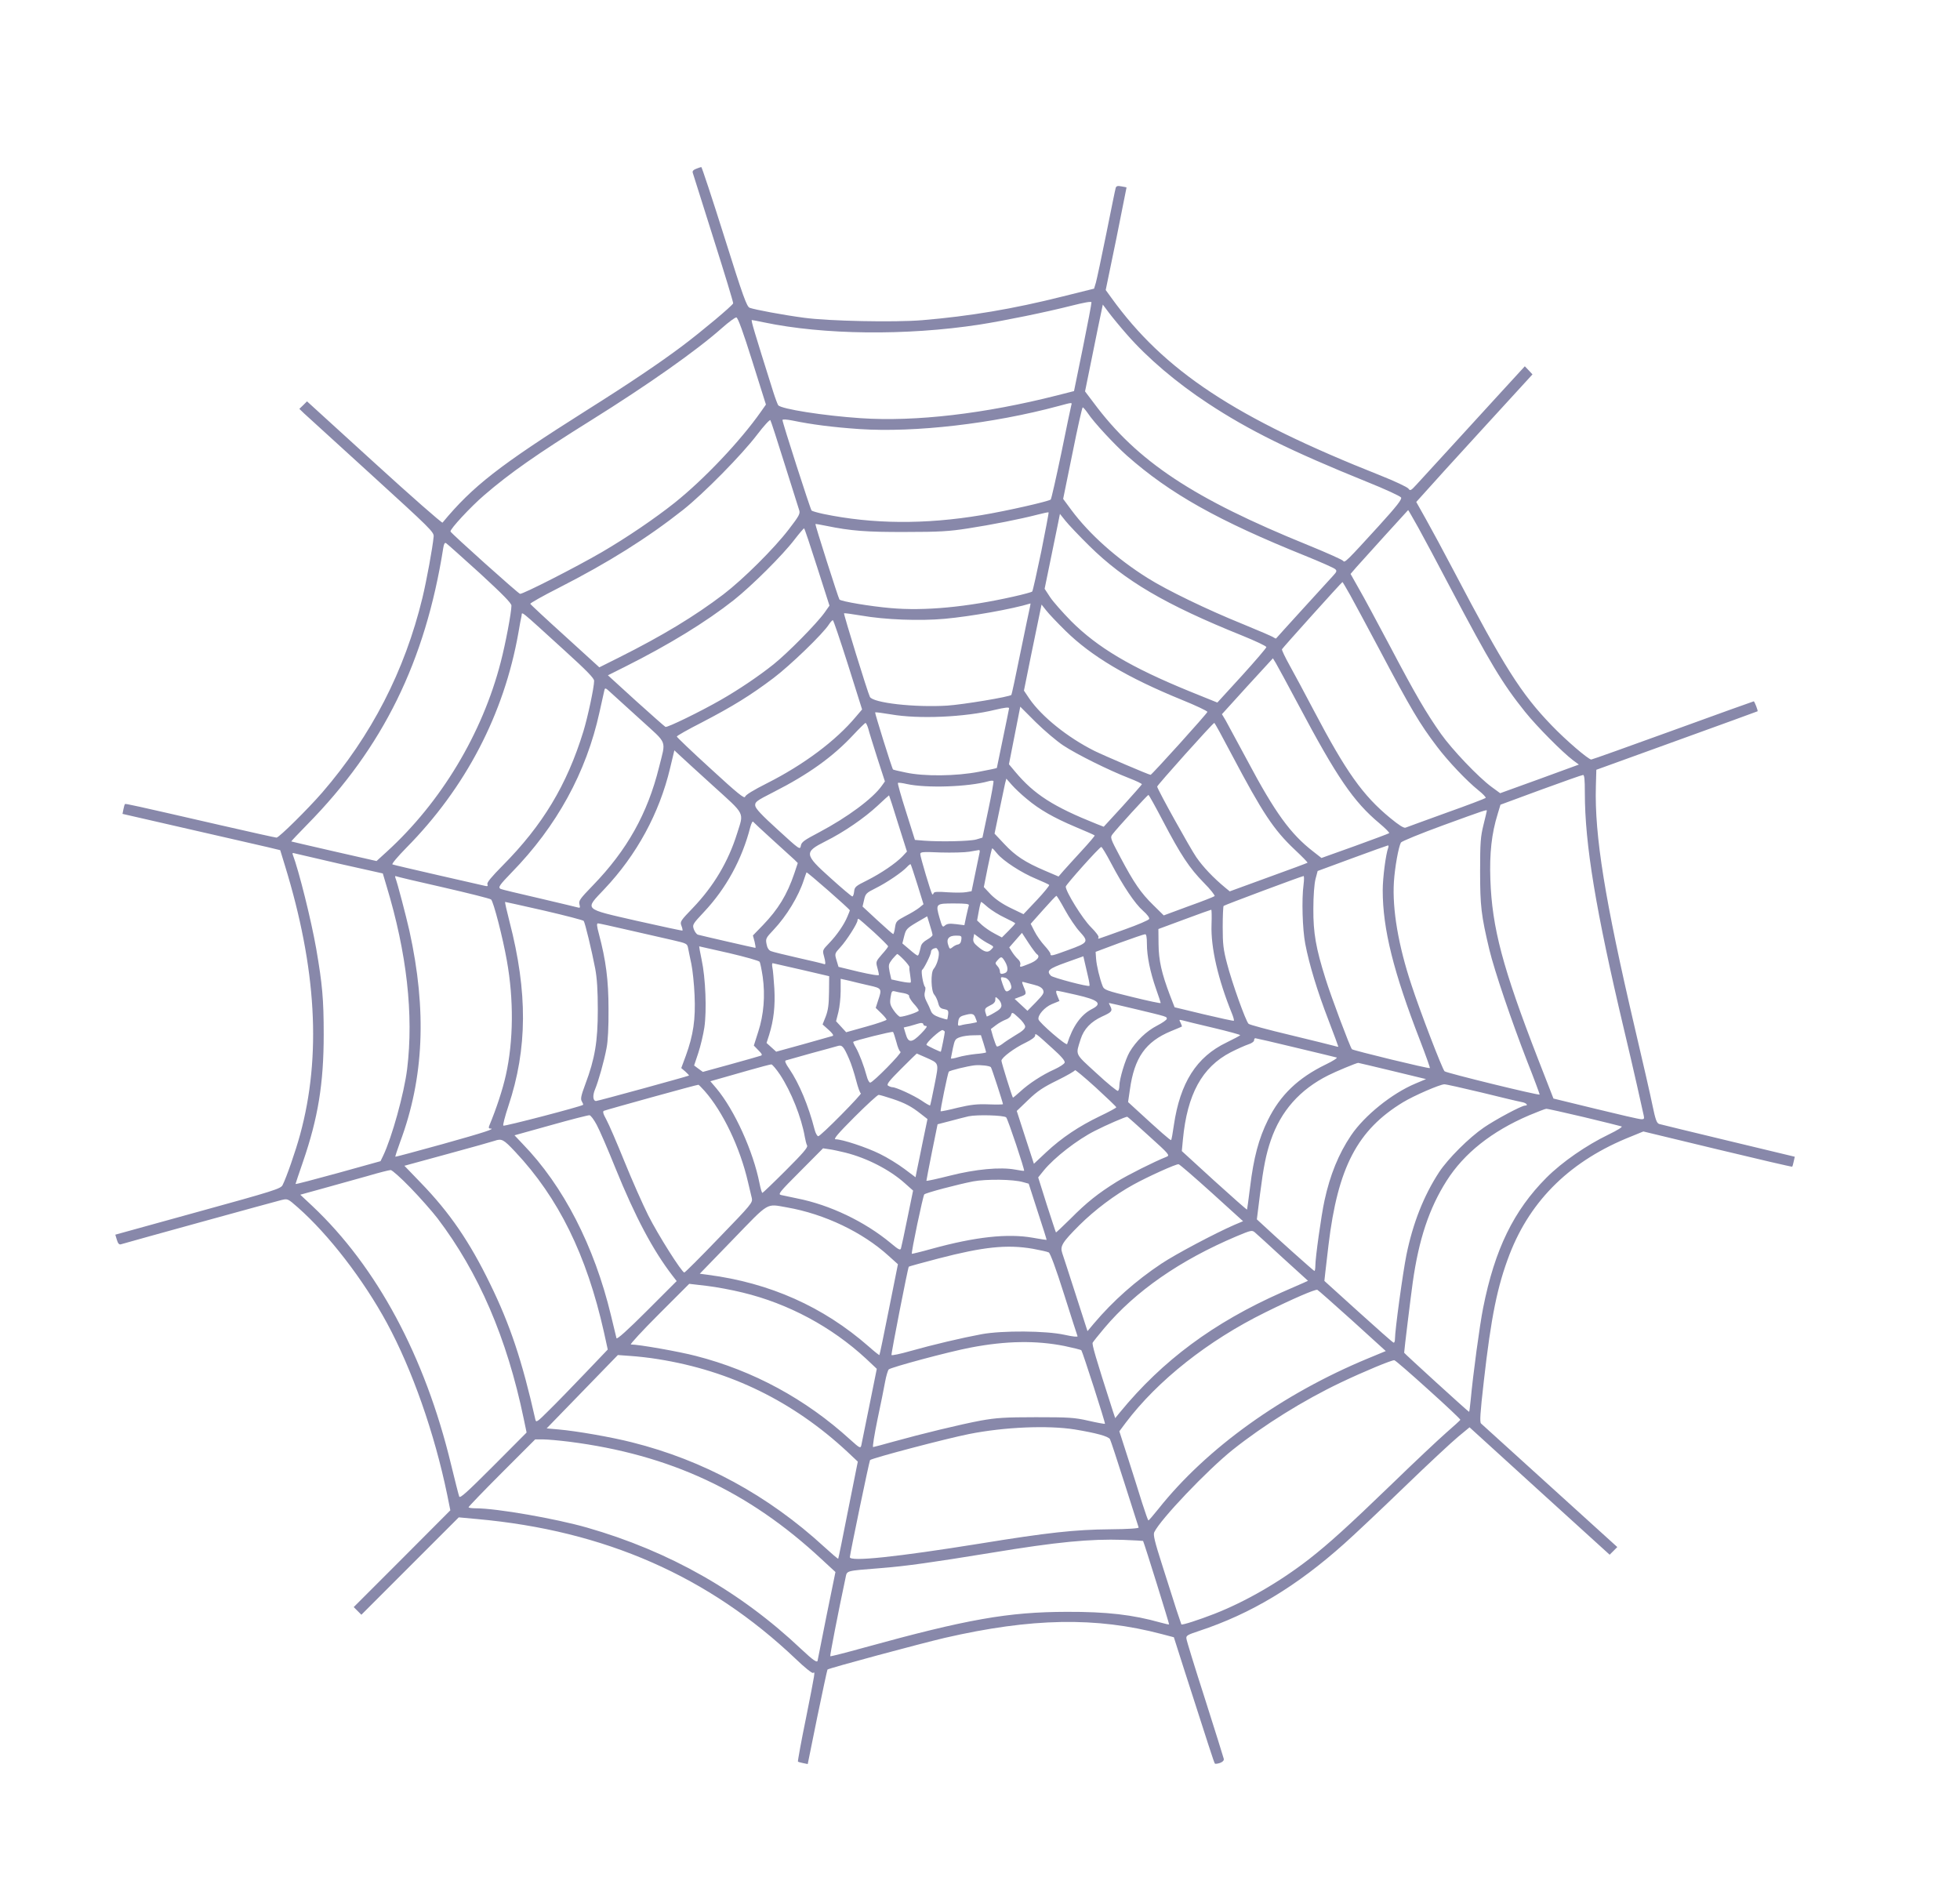
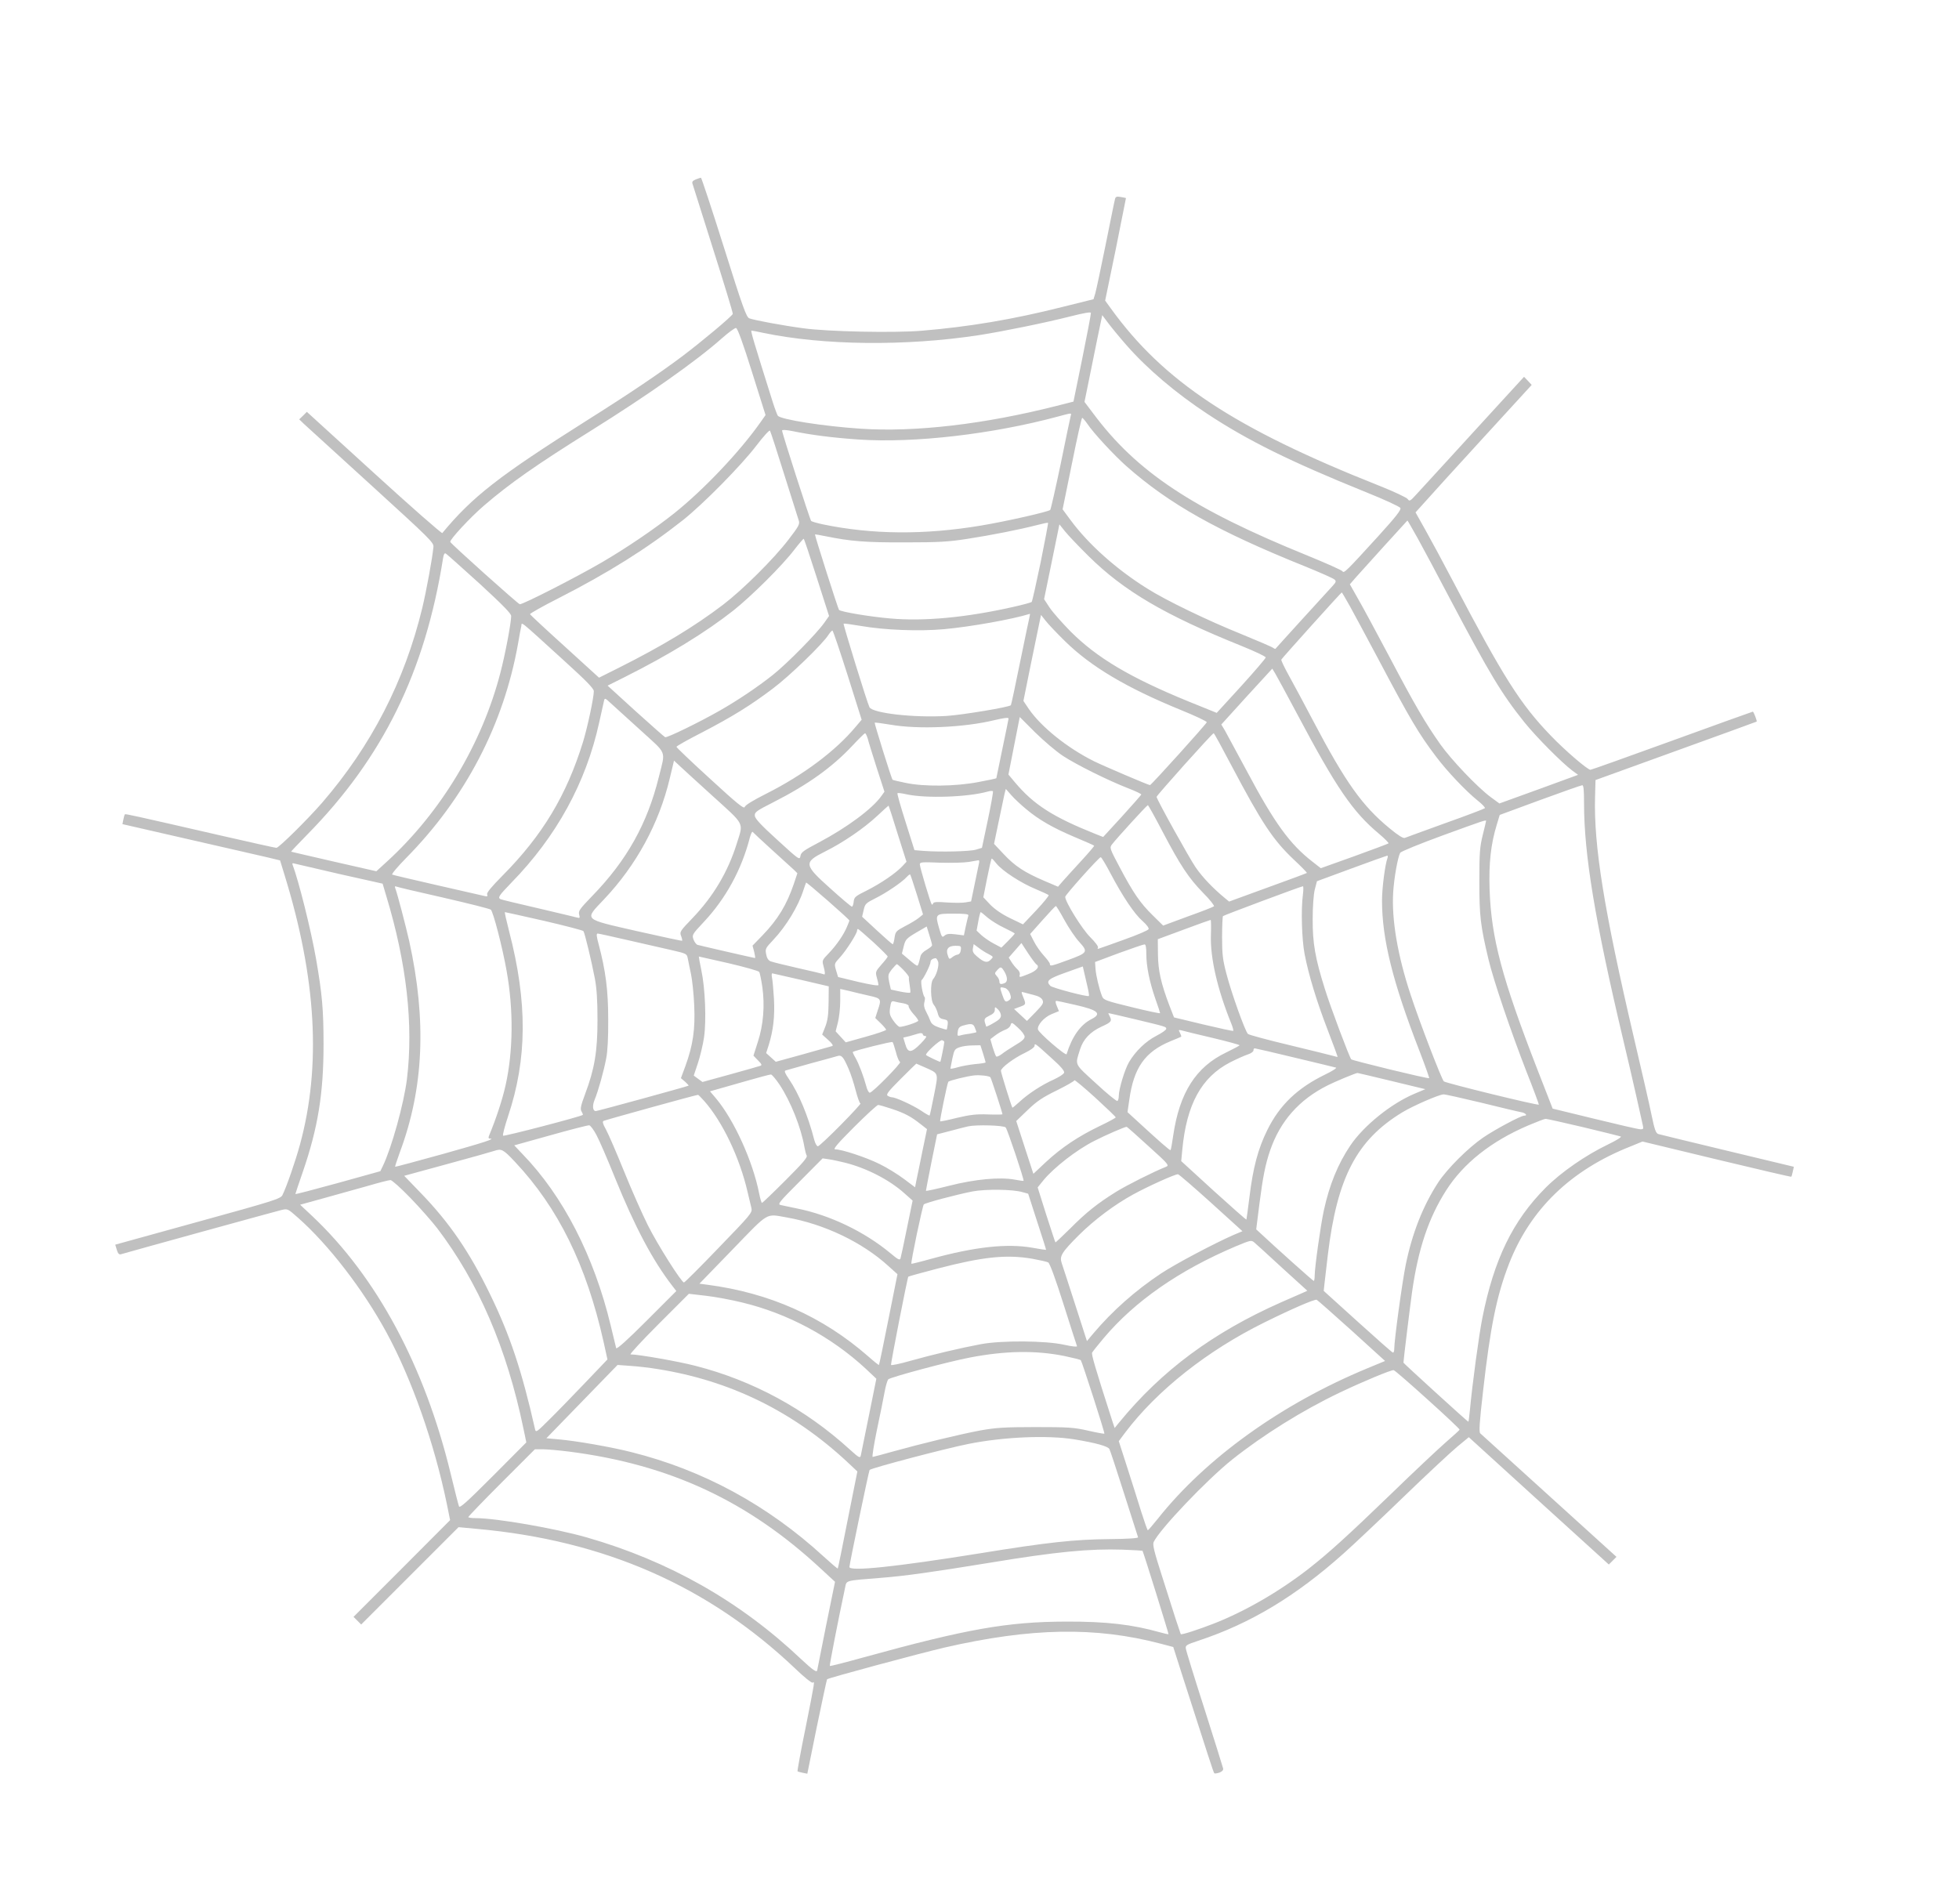
- <svg xmlns="http://www.w3.org/2000/svg" version="1.0" width="256pt" height="246pt" viewBox="0 0 1280 1230" preserveAspectRatio="xMidYMid meet">
-   <g transform="translate(0,1230) scale(0.1,-0.1)" fill="#8888aa" stroke="none">
+ <svg xmlns="http://www.w3.org/2000/svg" version="1.0" width="356pt" height="346pt" viewBox="0 0 1280 1230" preserveAspectRatio="xMidYMid meet">
+   <g transform="translate(0,1230) scale(0.1,-0.1)" fill="#c0c0c0" stroke="none">
    <path d="M4547 11198 c-19 -7 -26 -15 -23 -26 3 -10 64 -203 136 -431 72 -227 130 -417 128 -422 -6 -16 -204 -182 -333 -279 -147 -110 -339 -240 -625 -420 -571 -361 -743 -495 -940 -733 -4 -4 -205 172 -446 392 l-439 400 -25 -25 -25 -24 30 -29 c17 -16 215 -196 440 -401 385 -351 410 -375 407 -404 -7 -75 -46 -286 -73 -399 -116 -479 -333 -900 -655 -1273 -95 -109 -282 -294 -298 -294 -7 0 -169 36 -361 80 -584 134 -625 143 -629 139 -2 -2 -7 -17 -10 -34 l-6 -30 432 -99 c238 -54 470 -108 515 -118 l83 -20 30 -98 c207 -672 240 -1245 100 -1759 -30 -110 -89 -280 -115 -331 -12 -23 -59 -38 -553 -174 l-539 -149 10 -33 c7 -24 15 -33 26 -30 53 16 1014 281 1048 289 42 10 42 10 108 -48 201 -177 428 -471 582 -755 165 -305 310 -718 393 -1119 l21 -104 -315 -316 -316 -316 25 -25 25 -25 318 318 318 318 119 -11 c835 -75 1514 -374 2082 -914 56 -54 107 -95 113 -91 14 9 16 19 -46 -293 -32 -155 -55 -284 -53 -286 2 -2 18 -7 34 -10 l30 -6 62 306 c35 169 65 309 67 311 8 9 612 171 766 207 566 130 988 138 1416 25 l80 -21 66 -207 c156 -485 197 -614 202 -618 3 -3 17 -1 33 4 18 7 27 16 25 27 -2 9 -57 185 -122 389 -66 205 -121 383 -122 396 -3 20 7 25 82 50 339 112 636 290 951 572 64 57 240 223 391 369 151 146 309 293 350 327 l75 62 457 -416 458 -416 25 25 25 25 -439 398 c-241 219 -444 403 -451 409 -9 9 -6 65 18 274 48 425 89 624 169 832 139 358 403 614 795 769 l78 32 485 -117 c266 -64 485 -115 487 -113 2 2 7 18 10 34 l7 31 -433 104 c-238 57 -442 107 -453 110 -16 6 -24 29 -43 120 -12 61 -65 292 -117 513 -194 830 -262 1250 -253 1571 l3 109 525 190 c289 104 526 191 528 192 4 3 -20 65 -25 65 -2 0 -240 -85 -528 -190 -287 -104 -527 -190 -533 -190 -19 0 -167 127 -258 222 -200 207 -310 381 -639 1008 -65 124 -147 276 -182 338 l-64 114 55 61 c30 34 200 222 379 417 l325 355 -25 27 -25 26 -166 -181 c-92 -100 -241 -263 -331 -362 -91 -99 -184 -201 -208 -227 -39 -43 -44 -45 -55 -29 -7 10 -90 49 -183 86 -949 376 -1412 682 -1757 1160 l-37 51 69 334 c37 184 67 335 67 336 -1 1 -16 4 -34 7 -25 5 -33 2 -37 -11 -3 -9 -30 -143 -61 -297 -31 -154 -62 -298 -68 -320 l-12 -40 -205 -51 c-322 -81 -606 -129 -918 -155 -181 -15 -612 -6 -772 16 -136 18 -322 53 -354 65 -19 7 -42 69 -166 464 -79 251 -147 456 -150 455 -3 0 -18 -5 -33 -11z m2525 -1168 l-58 -284 -110 -28 c-473 -120 -924 -173 -1282 -149 -241 16 -522 60 -540 85 -4 6 -19 45 -32 86 -124 394 -147 470 -140 470 5 0 40 -7 78 -15 391 -82 930 -88 1407 -15 166 26 434 81 600 123 83 21 131 30 133 23 1 -6 -24 -139 -56 -296z m289 84 c134 -153 322 -313 529 -449 264 -174 539 -310 1033 -510 120 -48 222 -95 227 -104 6 -12 -27 -55 -146 -186 -207 -227 -223 -243 -232 -228 -4 7 -107 53 -227 102 -752 305 -1119 548 -1403 931 l-56 74 48 236 c26 129 52 257 58 283 l10 48 39 -52 c21 -28 75 -94 120 -145z m-2448 -173 l89 -283 -33 -47 c-135 -192 -371 -441 -564 -595 -127 -101 -309 -225 -475 -322 -167 -97 -517 -276 -534 -272 -13 3 -448 393 -454 407 -5 14 131 161 221 238 166 143 341 266 700 490 368 230 684 452 852 601 44 39 86 70 94 69 10 -1 45 -98 104 -286z m2083 -288 c-3 -10 -32 -150 -65 -312 -34 -162 -65 -299 -69 -303 -12 -12 -289 -75 -452 -102 -369 -62 -713 -59 -1034 8 -37 8 -72 18 -76 22 -8 9 -190 574 -190 591 0 6 28 4 64 -3 125 -26 264 -44 439 -56 363 -24 872 35 1302 151 89 24 87 24 81 4z m107 -50 c40 -61 176 -207 257 -279 281 -248 594 -424 1165 -654 99 -40 187 -79 195 -87 12 -11 10 -17 -16 -45 -35 -38 -366 -401 -370 -407 -2 -2 -9 1 -16 6 -7 6 -98 45 -203 88 -228 92 -497 222 -620 300 -203 127 -382 288 -498 444 l-54 73 61 299 c33 165 63 299 67 299 3 0 18 -17 32 -37z m-1979 -333 c48 -151 91 -287 95 -301 8 -23 0 -38 -67 -125 -97 -127 -299 -327 -427 -425 -188 -143 -398 -270 -681 -412 l-130 -65 -224 204 c-124 112 -226 207 -227 211 -1 4 81 51 184 103 329 168 579 325 816 512 133 106 381 357 482 490 44 58 83 100 86 94 4 -6 46 -135 93 -286z m4139 -417 c36 -65 129 -239 207 -388 264 -500 341 -628 490 -814 78 -97 243 -263 313 -316 l38 -28 -257 -94 -257 -93 -56 41 c-87 64 -259 245 -331 347 -97 138 -164 252 -331 569 -84 158 -176 330 -206 381 l-53 94 37 43 c37 42 337 373 339 374 1 1 31 -52 67 -116z m-2463 -155 c-29 -139 -55 -256 -59 -261 -4 -4 -59 -19 -122 -33 -306 -69 -582 -95 -803 -75 -129 11 -322 43 -334 56 -6 6 -160 489 -157 493 1 1 33 -4 71 -12 161 -33 262 -41 519 -40 216 0 284 4 405 23 156 24 343 61 455 90 39 10 71 17 73 15 2 -1 -20 -116 -48 -256z m314 37 c230 -227 497 -384 999 -586 86 -35 157 -68 157 -75 0 -6 -72 -90 -160 -187 l-160 -175 -183 74 c-384 157 -600 286 -772 458 -55 56 -117 126 -137 156 l-36 55 39 190 c21 105 44 214 50 244 l11 55 36 -45 c19 -24 89 -98 156 -164z m-1778 -137 l81 -253 -31 -44 c-50 -71 -241 -265 -335 -340 -99 -79 -232 -168 -346 -233 -131 -75 -346 -180 -359 -175 -6 3 -93 80 -194 171 l-182 166 112 56 c287 144 527 291 710 435 118 94 318 292 398 397 30 39 58 71 61 72 3 0 41 -114 85 -252z m-2203 -41 c152 -140 207 -196 207 -212 0 -44 -39 -251 -70 -369 -120 -466 -389 -914 -743 -1237 l-68 -62 -277 63 c-152 35 -278 64 -280 65 -1 1 46 51 105 111 494 502 771 1065 888 1807 4 26 10 35 18 30 7 -4 105 -92 220 -196z m5685 -144 c27 -49 111 -205 187 -348 211 -399 266 -491 379 -640 73 -97 196 -226 271 -286 30 -24 51 -46 47 -50 -4 -4 -119 -48 -257 -97 -137 -50 -257 -93 -266 -97 -11 -4 -43 16 -100 63 -179 147 -288 301 -499 702 -56 107 -127 239 -157 293 -30 54 -53 102 -51 107 2 7 388 436 395 439 1 1 24 -38 51 -86z m-2092 -78 c-4 -14 -31 -148 -62 -297 -30 -150 -57 -274 -59 -276 -13 -13 -315 -63 -419 -70 -215 -13 -485 18 -505 57 -14 26 -173 542 -169 546 2 2 53 -5 113 -15 154 -27 380 -36 545 -21 173 16 443 64 559 100 2 1 0 -10 -3 -24z m233 -155 c168 -165 401 -304 756 -449 94 -38 170 -74 170 -80 0 -9 -363 -411 -371 -411 -11 0 -305 126 -366 156 -176 88 -343 223 -424 339 l-37 55 47 233 c26 127 52 254 58 281 l10 48 30 -38 c17 -22 74 -82 127 -134z m-3271 -129 c142 -129 192 -180 192 -197 0 -43 -41 -234 -70 -330 -108 -351 -266 -613 -527 -876 -73 -74 -104 -111 -100 -122 5 -13 1 -15 -16 -11 -12 3 -150 34 -307 70 -157 36 -290 67 -297 70 -7 2 33 50 91 109 387 392 637 872 731 1401 8 50 18 100 21 113 6 27 -29 56 282 -227z m1850 -92 l92 -292 -40 -47 c-131 -157 -341 -314 -583 -436 -87 -44 -138 -75 -141 -87 -4 -15 -50 22 -225 183 -122 111 -221 206 -221 210 0 5 73 46 163 92 202 105 320 178 467 289 108 81 325 290 364 352 10 15 21 27 25 27 4 0 48 -131 99 -291z m2940 -259 c253 -477 361 -635 531 -777 38 -32 67 -61 63 -64 -4 -3 -105 -41 -224 -84 l-218 -78 -55 43 c-147 114 -248 252 -430 595 -65 121 -128 238 -141 261 l-24 40 166 183 167 182 20 -33 c11 -18 76 -139 145 -268z m-4290 -104 c174 -159 161 -125 116 -306 -75 -303 -209 -542 -432 -772 -83 -86 -94 -100 -88 -123 6 -22 4 -26 -11 -21 -10 3 -125 30 -256 61 -131 30 -243 57 -248 60 -17 11 -9 23 72 107 295 302 488 654 574 1047 14 64 28 127 31 139 5 23 6 23 47 -15 23 -21 111 -101 195 -177z m2757 -165 c90 -59 296 -161 427 -212 49 -19 87 -37 85 -41 -1 -3 -57 -67 -125 -142 l-124 -135 -46 18 c-283 113 -408 193 -532 341 l-41 49 37 188 37 188 101 -101 c56 -55 137 -124 181 -153z m-355 244 c0 -2 -18 -91 -40 -196 -22 -106 -40 -193 -40 -194 0 -2 -53 -13 -117 -25 -149 -29 -358 -31 -478 -5 -44 9 -82 18 -83 20 -7 6 -120 370 -117 373 2 2 48 -4 102 -13 181 -32 483 -19 683 30 59 14 90 18 90 10z m-920 -132 c5 -21 32 -107 59 -192 l50 -154 -20 -28 c-59 -84 -226 -207 -409 -304 -99 -52 -116 -64 -120 -88 -5 -28 -8 -26 -150 104 -107 97 -146 139 -148 158 -2 24 7 31 121 89 226 115 384 228 517 370 41 44 78 80 82 81 4 0 12 -16 18 -36z m2374 -171 c202 -382 273 -490 413 -622 47 -44 84 -82 82 -84 -2 -2 -117 -45 -256 -95 l-252 -92 -28 23 c-79 65 -147 137 -191 201 -41 60 -249 434 -255 460 -2 7 364 416 373 416 3 1 54 -93 114 -207z m-3389 -202 c216 -196 203 -171 159 -312 -58 -186 -154 -346 -289 -487 -81 -84 -85 -90 -75 -116 6 -15 9 -30 7 -32 -2 -2 -135 27 -296 63 -357 82 -344 70 -214 208 211 223 359 495 429 789 l28 117 31 -29 c16 -16 116 -106 220 -201z m5695 -47 c0 -336 71 -766 255 -1543 26 -107 64 -274 86 -370 21 -96 41 -185 44 -197 4 -19 1 -23 -17 -22 -13 0 -147 31 -298 68 l-275 67 -101 259 c-230 593 -300 855 -311 1171 -6 172 8 301 48 429 l18 60 263 97 c145 53 269 97 276 97 9 1 12 -29 12 -116z m-3896 -113 l-38 -180 -40 -12 c-42 -12 -233 -16 -341 -8 l-60 5 -58 184 c-32 100 -56 185 -53 188 2 3 29 0 58 -7 129 -28 401 -19 533 18 17 5 31 5 33 1 2 -5 -13 -90 -34 -189z m251 73 c83 -70 176 -123 318 -183 67 -28 124 -53 126 -56 2 -2 -36 -47 -85 -100 -49 -53 -103 -113 -120 -132 l-31 -36 -89 38 c-129 55 -193 97 -265 174 l-64 68 31 149 c17 83 34 163 38 180 l8 30 36 -41 c20 -23 64 -64 97 -91z m-840 -161 l58 -183 -29 -31 c-44 -46 -140 -111 -231 -157 -75 -37 -82 -43 -85 -73 -2 -18 -7 -33 -12 -32 -5 0 -69 54 -142 120 -172 154 -174 169 -35 239 121 60 256 153 343 234 40 38 74 68 74 67 1 0 28 -83 59 -184z m1730 16 c117 -223 172 -306 267 -403 43 -43 74 -83 70 -87 -4 -4 -80 -34 -170 -66 l-162 -60 -68 67 c-82 80 -127 146 -216 314 -67 126 -67 128 -49 151 27 36 227 255 233 255 3 0 46 -77 95 -171z m2115 68 c0 -3 -10 -44 -22 -93 -19 -77 -22 -115 -22 -303 0 -227 7 -287 60 -510 34 -141 145 -467 247 -730 47 -118 83 -217 82 -218 -6 -7 -610 141 -621 152 -15 14 -160 391 -217 566 -85 256 -125 492 -114 670 6 95 30 229 46 258 5 8 129 59 277 113 269 98 284 103 284 95z m-4665 -190 c66 -60 130 -118 143 -130 l22 -22 -23 -69 c-47 -138 -104 -232 -205 -337 l-65 -67 11 -41 c5 -22 8 -40 5 -40 -6 0 -354 80 -375 86 -9 3 -21 19 -27 36 -10 29 -8 33 66 112 145 154 249 344 303 555 7 25 15 40 18 35 4 -5 61 -58 127 -118z m4021 -52 c-16 -42 -36 -196 -36 -278 0 -253 70 -533 245 -984 37 -96 65 -175 63 -177 -5 -6 -501 115 -509 123 -12 13 -137 345 -173 462 -62 197 -80 297 -79 455 0 84 6 162 14 194 l14 53 225 83 c124 46 229 83 234 84 4 1 5 -6 2 -15z m-1810 -101 c79 -150 156 -265 209 -311 26 -23 43 -45 40 -53 -3 -8 -74 -38 -158 -68 -83 -30 -158 -57 -166 -59 -9 -4 -12 -1 -7 6 4 7 -17 35 -51 69 -54 54 -163 230 -163 263 0 12 220 258 232 259 4 1 33 -47 64 -106z m-744 63 c38 -47 159 -126 254 -165 43 -18 82 -36 86 -40 3 -3 -33 -48 -81 -99 l-87 -92 -83 40 c-54 26 -99 57 -130 88 l-46 49 25 126 c14 70 27 127 30 127 3 0 17 -15 32 -34z m-115 5 c-2 -11 -15 -71 -28 -135 l-24 -116 -34 -6 c-19 -4 -73 -4 -122 -1 -65 5 -89 4 -92 -6 -2 -6 -6 -10 -9 -7 -8 9 -78 244 -78 262 0 15 14 16 133 11 72 -2 157 0 187 5 30 5 59 10 64 11 4 0 6 -8 3 -18z m-4179 -72 l282 -63 24 -81 c133 -438 178 -841 135 -1195 -20 -162 -100 -449 -157 -568 l-17 -35 -277 -77 c-153 -42 -278 -75 -278 -72 0 2 22 68 49 146 98 285 135 509 135 831 0 230 -9 328 -49 560 -33 188 -113 508 -153 614 -4 9 0 13 9 9 8 -2 141 -33 297 -69z m3773 -135 l40 -129 -28 -23 c-15 -12 -56 -37 -90 -54 -58 -31 -62 -35 -68 -75 -3 -24 -9 -43 -12 -43 -3 0 -49 40 -103 90 l-97 90 10 43 c9 41 14 46 76 77 71 35 174 105 205 139 11 12 21 19 23 17 2 -2 22 -61 44 -132z m-441 -169 c0 -2 -7 -20 -16 -41 -22 -53 -69 -121 -120 -174 -42 -43 -43 -47 -34 -80 12 -42 13 -63 2 -56 -4 2 -80 21 -167 40 -88 20 -170 40 -181 45 -14 6 -24 22 -28 46 -7 35 -4 40 46 93 85 90 164 220 198 327 7 22 15 43 17 48 3 5 283 -240 283 -248z m-2655 150 c165 -38 305 -73 312 -79 16 -14 77 -251 103 -399 46 -255 43 -525 -6 -746 -21 -95 -61 -217 -109 -333 -5 -12 -3 -18 6 -18 39 0 -34 -24 -309 -101 -169 -47 -308 -84 -310 -83 -2 1 12 44 31 96 156 418 175 860 61 1378 -24 105 -78 312 -92 348 -3 9 -1 13 4 10 5 -3 144 -36 309 -73z m5618 18 c-13 -97 -7 -292 11 -386 26 -136 79 -310 151 -497 36 -94 65 -172 65 -175 0 -2 -12 0 -27 5 -16 5 -145 36 -288 71 -143 34 -265 67 -271 73 -19 18 -109 271 -140 391 -25 94 -29 129 -29 242 0 72 3 134 6 137 6 6 506 193 522 195 4 1 4 -25 0 -56z m-1558 -165 c28 -51 71 -115 97 -143 59 -65 56 -71 -76 -119 -109 -40 -116 -41 -116 -25 0 7 -18 31 -39 54 -22 24 -51 65 -65 93 l-25 49 81 91 c45 51 84 92 87 92 3 0 29 -42 56 -92z m-3400 -5 c138 -32 253 -62 257 -67 9 -13 53 -196 75 -311 12 -65 17 -141 17 -270 0 -206 -19 -319 -81 -484 -29 -78 -33 -98 -23 -114 6 -10 10 -20 8 -22 -12 -11 -515 -142 -521 -136 -4 4 11 62 33 128 125 374 127 744 7 1206 -18 70 -31 127 -28 127 3 0 119 -26 256 -57z m2898 21 c23 -19 72 -50 109 -67 37 -18 68 -34 68 -37 0 -3 -20 -25 -44 -49 l-43 -43 -49 26 c-27 14 -63 39 -81 55 l-32 30 11 60 c6 34 13 61 16 61 2 0 23 -16 45 -36z m-126 13 c-2 -7 -10 -39 -17 -71 l-12 -58 -55 7 c-42 5 -58 3 -72 -9 -15 -14 -18 -10 -35 49 -27 94 -25 95 95 95 78 0 100 -3 96 -13z m1585 -127 c-5 -150 43 -356 133 -578 10 -24 15 -45 13 -48 -3 -2 -91 17 -196 42 l-191 46 -30 77 c-55 145 -74 229 -75 335 l-1 99 170 63 c94 35 172 63 175 63 3 1 4 -44 2 -99z m-1822 -66 c0 -6 -16 -19 -35 -30 -22 -12 -38 -29 -41 -44 -11 -47 -15 -60 -22 -60 -4 0 -28 18 -53 40 l-46 39 12 48 c11 44 17 51 81 89 l69 40 17 -55 c10 -31 18 -61 18 -67z m-384 20 c52 -48 94 -90 94 -94 0 -4 -18 -28 -41 -53 -38 -44 -40 -48 -30 -84 6 -21 11 -43 11 -49 0 -7 -49 1 -132 20 l-132 32 -13 43 c-13 44 -12 44 25 85 40 43 112 156 112 175 0 6 3 11 6 11 3 0 48 -39 100 -86z m-1600 12 c104 -24 232 -53 285 -65 95 -22 97 -23 103 -54 3 -18 13 -63 21 -102 8 -38 18 -131 21 -205 7 -156 -8 -259 -57 -394 l-30 -81 27 -23 c14 -13 25 -24 23 -26 -7 -5 -594 -166 -606 -166 -21 0 -24 36 -7 76 22 53 59 183 75 269 9 44 14 138 13 255 0 190 -17 319 -63 492 -14 51 -15 68 -6 68 7 0 97 -20 201 -44z m2665 -157 c26 -15 2 -44 -55 -65 -55 -22 -58 -22 -53 -4 3 11 -3 26 -16 37 -11 10 -28 31 -38 47 l-18 29 42 48 41 47 43 -66 c24 -37 49 -69 54 -73z m-312 67 c33 -18 33 -18 14 -37 -22 -23 -44 -18 -90 22 -24 20 -30 32 -26 53 l5 27 32 -24 c17 -13 46 -32 65 -41z m1031 0 c0 -80 21 -183 60 -295 17 -47 30 -88 30 -91 0 -4 -83 14 -185 39 -169 41 -185 47 -194 71 -19 48 -40 135 -43 180 l-3 44 155 58 c85 31 161 57 168 57 8 1 12 -18 12 -63z m-1212 27 c-2 -19 -10 -29 -23 -31 -11 -2 -27 -11 -36 -19 -15 -12 -18 -11 -26 14 -15 41 3 63 50 63 36 0 38 -2 35 -27z m-1517 -87 c106 -25 196 -50 200 -57 4 -7 13 -51 20 -98 17 -122 7 -247 -29 -358 l-29 -91 30 -31 c23 -23 27 -31 16 -35 -8 -3 -96 -28 -197 -56 l-182 -50 -29 21 -28 21 27 81 c15 45 33 121 40 168 16 110 8 322 -18 442 -10 48 -17 87 -16 87 2 0 89 -20 195 -44z m1368 12 c9 -24 -9 -89 -32 -116 -20 -24 -17 -143 4 -167 10 -11 21 -36 26 -55 7 -28 15 -36 39 -40 25 -5 29 -9 26 -35 -2 -17 -5 -31 -6 -32 -1 -2 -24 4 -50 13 -35 12 -50 24 -57 43 -5 14 -18 42 -28 61 -13 24 -16 43 -11 62 4 15 5 30 1 33 -12 12 -28 105 -19 111 12 8 58 100 58 118 0 13 13 23 33 25 4 1 11 -9 16 -21z m-226 -56 c21 -22 37 -43 36 -48 -2 -5 1 -28 5 -52 4 -24 6 -46 3 -48 -3 -3 -32 0 -66 7 l-60 13 -11 48 c-9 46 -8 51 17 84 16 18 30 34 33 34 3 0 23 -17 43 -38z m1202 -107 c8 -33 12 -61 10 -63 -8 -8 -239 53 -252 66 -31 32 -15 46 100 87 l112 40 8 -35 c4 -19 14 -62 22 -95z m-542 96 c21 -36 22 -67 1 -75 -25 -10 -34 -7 -34 11 0 9 -7 25 -17 35 -15 17 -15 19 2 38 24 26 27 25 48 -9z m-1328 -54 l180 -42 -1 -105 c-1 -81 -6 -117 -21 -157 l-21 -53 39 -35 c25 -22 35 -37 27 -40 -7 -2 -93 -26 -191 -54 l-178 -49 -32 29 -31 28 17 53 c30 97 40 187 34 302 -4 61 -9 123 -13 139 -3 15 -2 27 2 27 5 -1 90 -20 189 -43z m1332 -53 c12 -4 26 -19 32 -36 9 -26 8 -33 -6 -44 -23 -16 -28 -12 -46 41 -16 47 -16 48 20 39z m-889 -50 c81 -18 83 -21 56 -99 l-15 -47 35 -34 c20 -19 36 -39 36 -43 0 -4 -59 -25 -132 -45 l-132 -37 -33 36 -33 36 15 59 c8 32 15 94 15 138 l0 80 58 -13 c31 -8 90 -22 130 -31z m1075 5 c33 -8 52 -19 59 -34 8 -19 2 -29 -46 -79 l-56 -57 -42 39 -42 39 37 14 c42 15 42 17 22 65 -13 33 -13 35 3 30 9 -3 39 -10 65 -17z m-850 -55 c21 -4 36 -12 34 -18 -2 -6 11 -28 29 -49 19 -20 34 -41 34 -46 0 -10 -96 -41 -122 -41 -7 1 -26 19 -41 41 -24 35 -27 47 -21 86 6 39 9 44 28 39 11 -3 38 -9 59 -12z m1126 -11 c146 -33 172 -57 103 -92 -73 -37 -127 -114 -163 -229 -5 -14 -182 139 -187 161 -6 28 40 80 88 100 l49 20 -14 34 c-9 21 -10 33 -3 33 6 0 63 -12 127 -27z m-489 -69 c0 -16 -13 -29 -47 -48 -25 -15 -47 -25 -49 -24 -1 2 -5 14 -9 28 -5 22 -1 28 29 43 25 11 36 23 36 38 0 21 1 22 20 4 11 -10 20 -28 20 -41z m876 -24 c209 -50 204 -49 204 -63 0 -7 -29 -27 -64 -45 -70 -36 -137 -101 -179 -172 -28 -48 -67 -177 -67 -222 0 -15 -4 -29 -9 -32 -5 -3 -68 48 -140 115 -145 133 -137 116 -104 222 21 67 67 115 141 149 64 29 69 36 52 69 -6 10 -9 19 -7 19 3 0 81 -18 173 -40z m-721 -114 c0 -14 -19 -31 -61 -55 -33 -20 -73 -46 -89 -59 -16 -12 -32 -19 -36 -15 -4 4 -14 32 -23 60 l-15 53 33 25 c18 14 47 30 63 36 18 6 33 19 36 31 6 20 9 19 49 -18 24 -21 43 -47 43 -58z m-325 58 c6 -14 10 -27 10 -28 0 -2 -19 -6 -42 -10 -24 -3 -52 -8 -64 -12 -18 -5 -20 -2 -16 25 3 24 11 33 36 40 52 15 66 13 76 -15z m1553 -66 c97 -23 177 -45 176 -48 0 -3 -40 -24 -89 -48 -196 -94 -303 -262 -344 -540 -7 -51 -15 -95 -18 -97 -4 -4 -71 55 -232 203 l-49 45 12 82 c29 208 102 312 268 381 38 15 69 29 71 30 2 1 -2 12 -8 25 -11 20 -10 21 11 16 13 -4 104 -26 202 -49z m-1893 22 c0 -5 8 -10 17 -10 12 0 2 -15 -32 -50 -61 -62 -83 -62 -100 -3 l-13 43 42 10 c22 6 46 13 51 15 20 7 35 5 35 -5z m140 -49 c0 -11 -23 -126 -26 -129 -2 -3 -84 36 -93 44 -10 9 92 102 105 97 8 -3 14 -8 14 -12z m-316 -66 c8 -33 20 -61 27 -64 13 -4 -180 -201 -198 -201 -7 0 -17 19 -23 43 -17 64 -49 148 -71 186 -11 18 -18 35 -17 37 9 9 254 70 260 65 3 -3 13 -33 22 -66z m1022 -44 c55 -49 80 -79 77 -90 -2 -9 -33 -29 -68 -45 -78 -35 -166 -92 -224 -146 -24 -22 -45 -39 -46 -38 -6 7 -75 229 -75 241 0 20 84 83 158 118 37 18 62 36 62 46 0 19 3 17 116 -86z m-453 36 c9 -30 17 -56 17 -59 0 -3 -31 -8 -68 -11 -37 -4 -89 -13 -115 -21 -26 -8 -47 -11 -47 -8 1 4 6 34 13 67 12 55 15 61 47 72 19 7 58 12 86 12 l50 1 17 -53z m2037 -28 c140 -33 261 -63 269 -65 8 -2 -24 -23 -70 -45 -181 -88 -298 -199 -379 -364 -60 -121 -93 -246 -116 -436 -10 -79 -19 -146 -20 -148 -2 -2 -98 83 -215 189 l-211 193 7 74 c28 297 125 474 312 571 43 22 95 45 116 52 20 6 37 18 37 26 0 8 3 14 8 14 4 0 122 -27 262 -61z m-2915 -74 c14 -31 34 -94 46 -140 12 -47 26 -85 31 -85 6 0 -52 -63 -128 -140 -76 -77 -143 -140 -150 -140 -7 0 -18 19 -24 43 -40 156 -101 302 -165 396 -25 36 -32 53 -23 56 7 2 81 23 163 46 83 22 161 44 175 48 29 9 39 -1 75 -84z m497 11 c94 -42 90 -32 61 -181 -14 -71 -27 -132 -29 -134 -2 -2 -27 12 -56 32 -53 35 -166 87 -190 87 -7 0 -20 5 -28 10 -12 8 4 29 85 110 55 55 101 100 102 100 1 0 26 -11 55 -24z m3052 -90 l219 -53 -69 -29 c-155 -65 -334 -210 -421 -339 -81 -120 -137 -258 -173 -424 -21 -95 -60 -374 -60 -427 0 -19 -3 -34 -6 -34 -5 0 -255 224 -352 315 l-24 22 21 167 c23 179 39 258 70 349 66 192 190 332 376 425 47 24 184 81 195 81 3 0 103 -24 224 -53z m-4000 -24 c72 -109 140 -279 162 -407 4 -22 10 -47 15 -56 6 -12 -28 -51 -139 -162 -81 -81 -150 -147 -153 -147 -4 0 -12 28 -19 63 -41 208 -162 476 -281 619 l-40 47 53 15 c29 8 116 33 193 55 77 22 145 40 152 40 6 1 32 -30 57 -67z m1377 49 c5 -5 79 -232 79 -242 0 -2 -42 -3 -94 -1 -75 3 -117 -2 -202 -22 -59 -15 -109 -25 -111 -23 -4 4 46 247 53 258 4 8 123 37 169 42 36 4 98 -3 106 -12z m819 -262 c0 -4 -48 -30 -107 -58 -137 -66 -248 -140 -350 -235 l-81 -76 -56 172 -56 173 75 72 c60 58 98 83 190 128 63 31 115 61 115 66 0 6 61 -45 135 -112 74 -68 135 -126 135 -130z m-2688 106 c119 -135 231 -369 283 -595 10 -41 21 -88 25 -105 6 -29 -4 -41 -213 -257 -121 -126 -223 -228 -228 -228 -16 0 -172 246 -236 374 -36 72 -106 230 -155 351 -49 121 -102 244 -118 273 -22 40 -25 54 -16 58 27 10 611 172 617 170 3 0 21 -19 41 -41z m5075 -10 c125 -31 243 -59 261 -62 30 -5 46 -23 21 -23 -22 0 -192 -91 -268 -143 -98 -67 -234 -203 -293 -292 -101 -155 -171 -334 -213 -539 -24 -119 -75 -493 -75 -549 0 -16 -4 -27 -9 -25 -6 1 -109 93 -231 203 l-221 200 6 55 c3 30 13 111 21 180 61 507 189 751 487 932 71 43 239 116 269 117 9 1 119 -24 245 -54z m-3849 -41 c84 -28 125 -50 188 -100 l41 -32 -29 -139 c-15 -76 -33 -161 -39 -190 l-10 -51 -72 54 c-40 30 -112 75 -162 99 -87 43 -245 95 -288 95 -16 0 14 36 123 145 80 80 151 145 158 145 7 0 48 -12 90 -26z m4515 -119 c128 -31 239 -58 247 -61 8 -3 -27 -25 -85 -53 -145 -70 -303 -179 -406 -282 -214 -215 -337 -467 -413 -849 -23 -115 -66 -434 -82 -607 -4 -40 -8 -73 -10 -73 -5 0 -424 382 -424 386 0 15 44 374 56 459 40 284 108 486 222 665 113 178 294 322 537 426 55 23 106 43 113 43 7 1 117 -24 245 -54z m-6446 -51 c18 -33 73 -160 122 -282 130 -320 245 -537 373 -703 l27 -35 -194 -194 c-125 -125 -196 -189 -199 -179 -2 7 -18 75 -36 149 -109 453 -311 846 -577 1120 l-53 56 237 66 c131 37 245 66 253 65 8 -1 29 -29 47 -63z m2674 49 c11 -11 122 -343 117 -349 -2 -1 -28 2 -58 8 -98 18 -259 3 -428 -40 -83 -21 -152 -36 -152 -33 0 3 16 88 36 187 l37 182 81 21 c45 12 99 26 121 31 55 12 232 7 246 -7z m934 -123 c130 -117 136 -125 114 -134 -79 -31 -256 -120 -327 -164 -122 -76 -196 -135 -300 -240 -52 -51 -95 -92 -96 -90 -2 2 -28 83 -60 181 l-56 178 37 46 c69 84 218 200 333 258 74 38 203 94 212 92 3 -1 68 -58 143 -127z m-4140 -102 c282 -300 466 -673 579 -1177 l25 -114 -149 -156 c-82 -86 -187 -194 -234 -240 -79 -79 -85 -83 -90 -60 -86 381 -164 616 -295 884 -133 274 -264 466 -453 661 l-107 111 282 77 c155 42 293 81 307 86 47 16 58 10 135 -72z m2155 -5 c141 -35 291 -112 389 -200 l54 -48 -37 -180 c-20 -99 -39 -188 -42 -197 -4 -15 -16 -9 -67 34 -170 141 -398 250 -612 292 -44 9 -91 19 -104 22 -22 5 -12 18 125 155 l149 150 40 -6 c22 -3 69 -13 105 -22z m2394 -263 l204 -185 -57 -24 c-128 -56 -383 -191 -476 -253 -167 -111 -316 -243 -442 -392 l-41 -49 -77 239 c-42 131 -82 253 -88 271 -15 45 -1 69 113 183 100 99 230 197 352 264 96 53 280 136 295 133 7 -1 104 -85 217 -187z m-5233 33 c63 -65 142 -155 176 -199 269 -354 454 -783 563 -1308 l19 -91 -217 -218 c-172 -172 -218 -214 -223 -200 -4 10 -28 105 -54 212 -170 704 -484 1288 -905 1685 l-79 74 152 42 c84 23 213 59 287 80 74 22 142 39 151 39 9 1 68 -52 130 -116z m4001 37 l36 -10 59 -183 c33 -100 59 -183 58 -184 0 -1 -41 5 -90 14 -165 29 -375 6 -659 -72 -71 -20 -130 -34 -131 -33 -6 6 73 380 81 388 12 11 217 65 319 85 87 16 263 14 327 -5z m-1542 -165 c245 -43 494 -162 664 -317 l60 -54 -59 -295 c-32 -162 -60 -296 -62 -298 -1 -2 -33 23 -70 56 -297 260 -645 415 -1050 468 l-53 7 217 224 c242 250 214 233 353 209z m3238 -330 l164 -149 -28 -13 c-16 -7 -81 -35 -144 -63 -444 -197 -778 -444 -1056 -783 l-31 -38 -16 48 c-113 351 -137 435 -131 445 4 7 38 50 76 95 204 242 494 443 862 599 96 40 102 42 121 26 11 -9 93 -84 183 -167z m-1633 60 c48 -9 95 -19 104 -24 10 -6 46 -102 100 -273 46 -144 85 -268 88 -274 2 -6 -30 -3 -84 9 -121 27 -407 29 -543 4 -129 -24 -320 -69 -465 -110 -66 -19 -121 -30 -123 -26 -3 8 107 571 113 577 2 2 88 26 192 53 296 77 449 93 618 64z m-1895 -286 c298 -72 580 -223 806 -432 l70 -66 -48 -238 c-26 -131 -51 -248 -53 -261 -5 -22 -10 -20 -73 37 -291 265 -633 450 -1007 546 -111 29 -373 75 -425 75 -8 0 74 89 183 198 l198 198 112 -13 c62 -7 168 -27 237 -44z m3981 -183 l219 -199 -116 -48 c-560 -232 -1054 -586 -1369 -983 -33 -41 -62 -75 -65 -75 -3 -1 -21 52 -42 117 -20 64 -61 195 -92 291 l-56 174 41 55 c209 277 539 538 913 722 180 89 324 151 339 147 4 -1 107 -92 228 -201z m-1879 -166 c57 -12 106 -24 110 -28 8 -10 158 -475 154 -480 -2 -2 -51 7 -108 20 -92 21 -128 23 -343 23 -204 0 -258 -4 -360 -22 -133 -25 -385 -86 -572 -138 -68 -19 -127 -35 -131 -35 -5 0 8 80 28 178 21 97 43 209 50 247 7 39 18 75 24 82 14 14 393 116 536 143 230 44 426 47 612 10z m-2654 -86 c472 -75 882 -276 1236 -605 l68 -64 -63 -315 c-34 -173 -63 -317 -65 -319 -2 -2 -43 33 -91 77 -367 337 -789 566 -1256 683 -133 34 -363 74 -479 84 l-78 7 233 240 232 239 83 -6 c46 -3 127 -12 180 -21z m5030 -199 c116 -104 210 -193 209 -197 -1 -3 -42 -41 -92 -84 -49 -43 -209 -193 -354 -334 -289 -279 -412 -390 -541 -491 -193 -150 -415 -278 -619 -358 -103 -40 -211 -75 -216 -69 -1 2 -16 46 -33 98 -17 52 -58 182 -92 289 -49 153 -60 198 -52 215 40 84 347 406 512 538 205 163 460 322 705 439 149 71 336 149 351 146 7 -1 106 -87 222 -192z m-2309 -260 c139 -23 221 -45 230 -64 5 -9 48 -140 96 -291 48 -151 89 -279 91 -285 3 -6 -65 -11 -188 -12 -226 -2 -404 -21 -846 -93 -548 -88 -852 -120 -852 -89 1 22 127 629 132 634 13 13 499 141 646 170 230 46 515 58 691 30z m-3302 -80 c658 -84 1171 -323 1648 -767 l91 -84 -58 -284 c-31 -157 -57 -288 -58 -292 -1 -21 -29 -1 -107 72 -397 376 -862 640 -1399 794 -206 59 -591 126 -725 126 -27 0 -49 3 -49 7 0 4 98 106 217 225 l218 218 52 0 c29 0 105 -7 170 -15z m3748 -648 c11 -24 172 -543 170 -545 -1 -2 -27 4 -56 12 -181 51 -350 71 -614 70 -382 -1 -649 -48 -1323 -234 -119 -33 -217 -58 -220 -56 -3 4 51 282 99 508 12 54 -8 48 237 68 153 12 326 36 712 99 435 72 649 92 865 85 71 -3 130 -6 130 -7z" />
  </g>
</svg>
